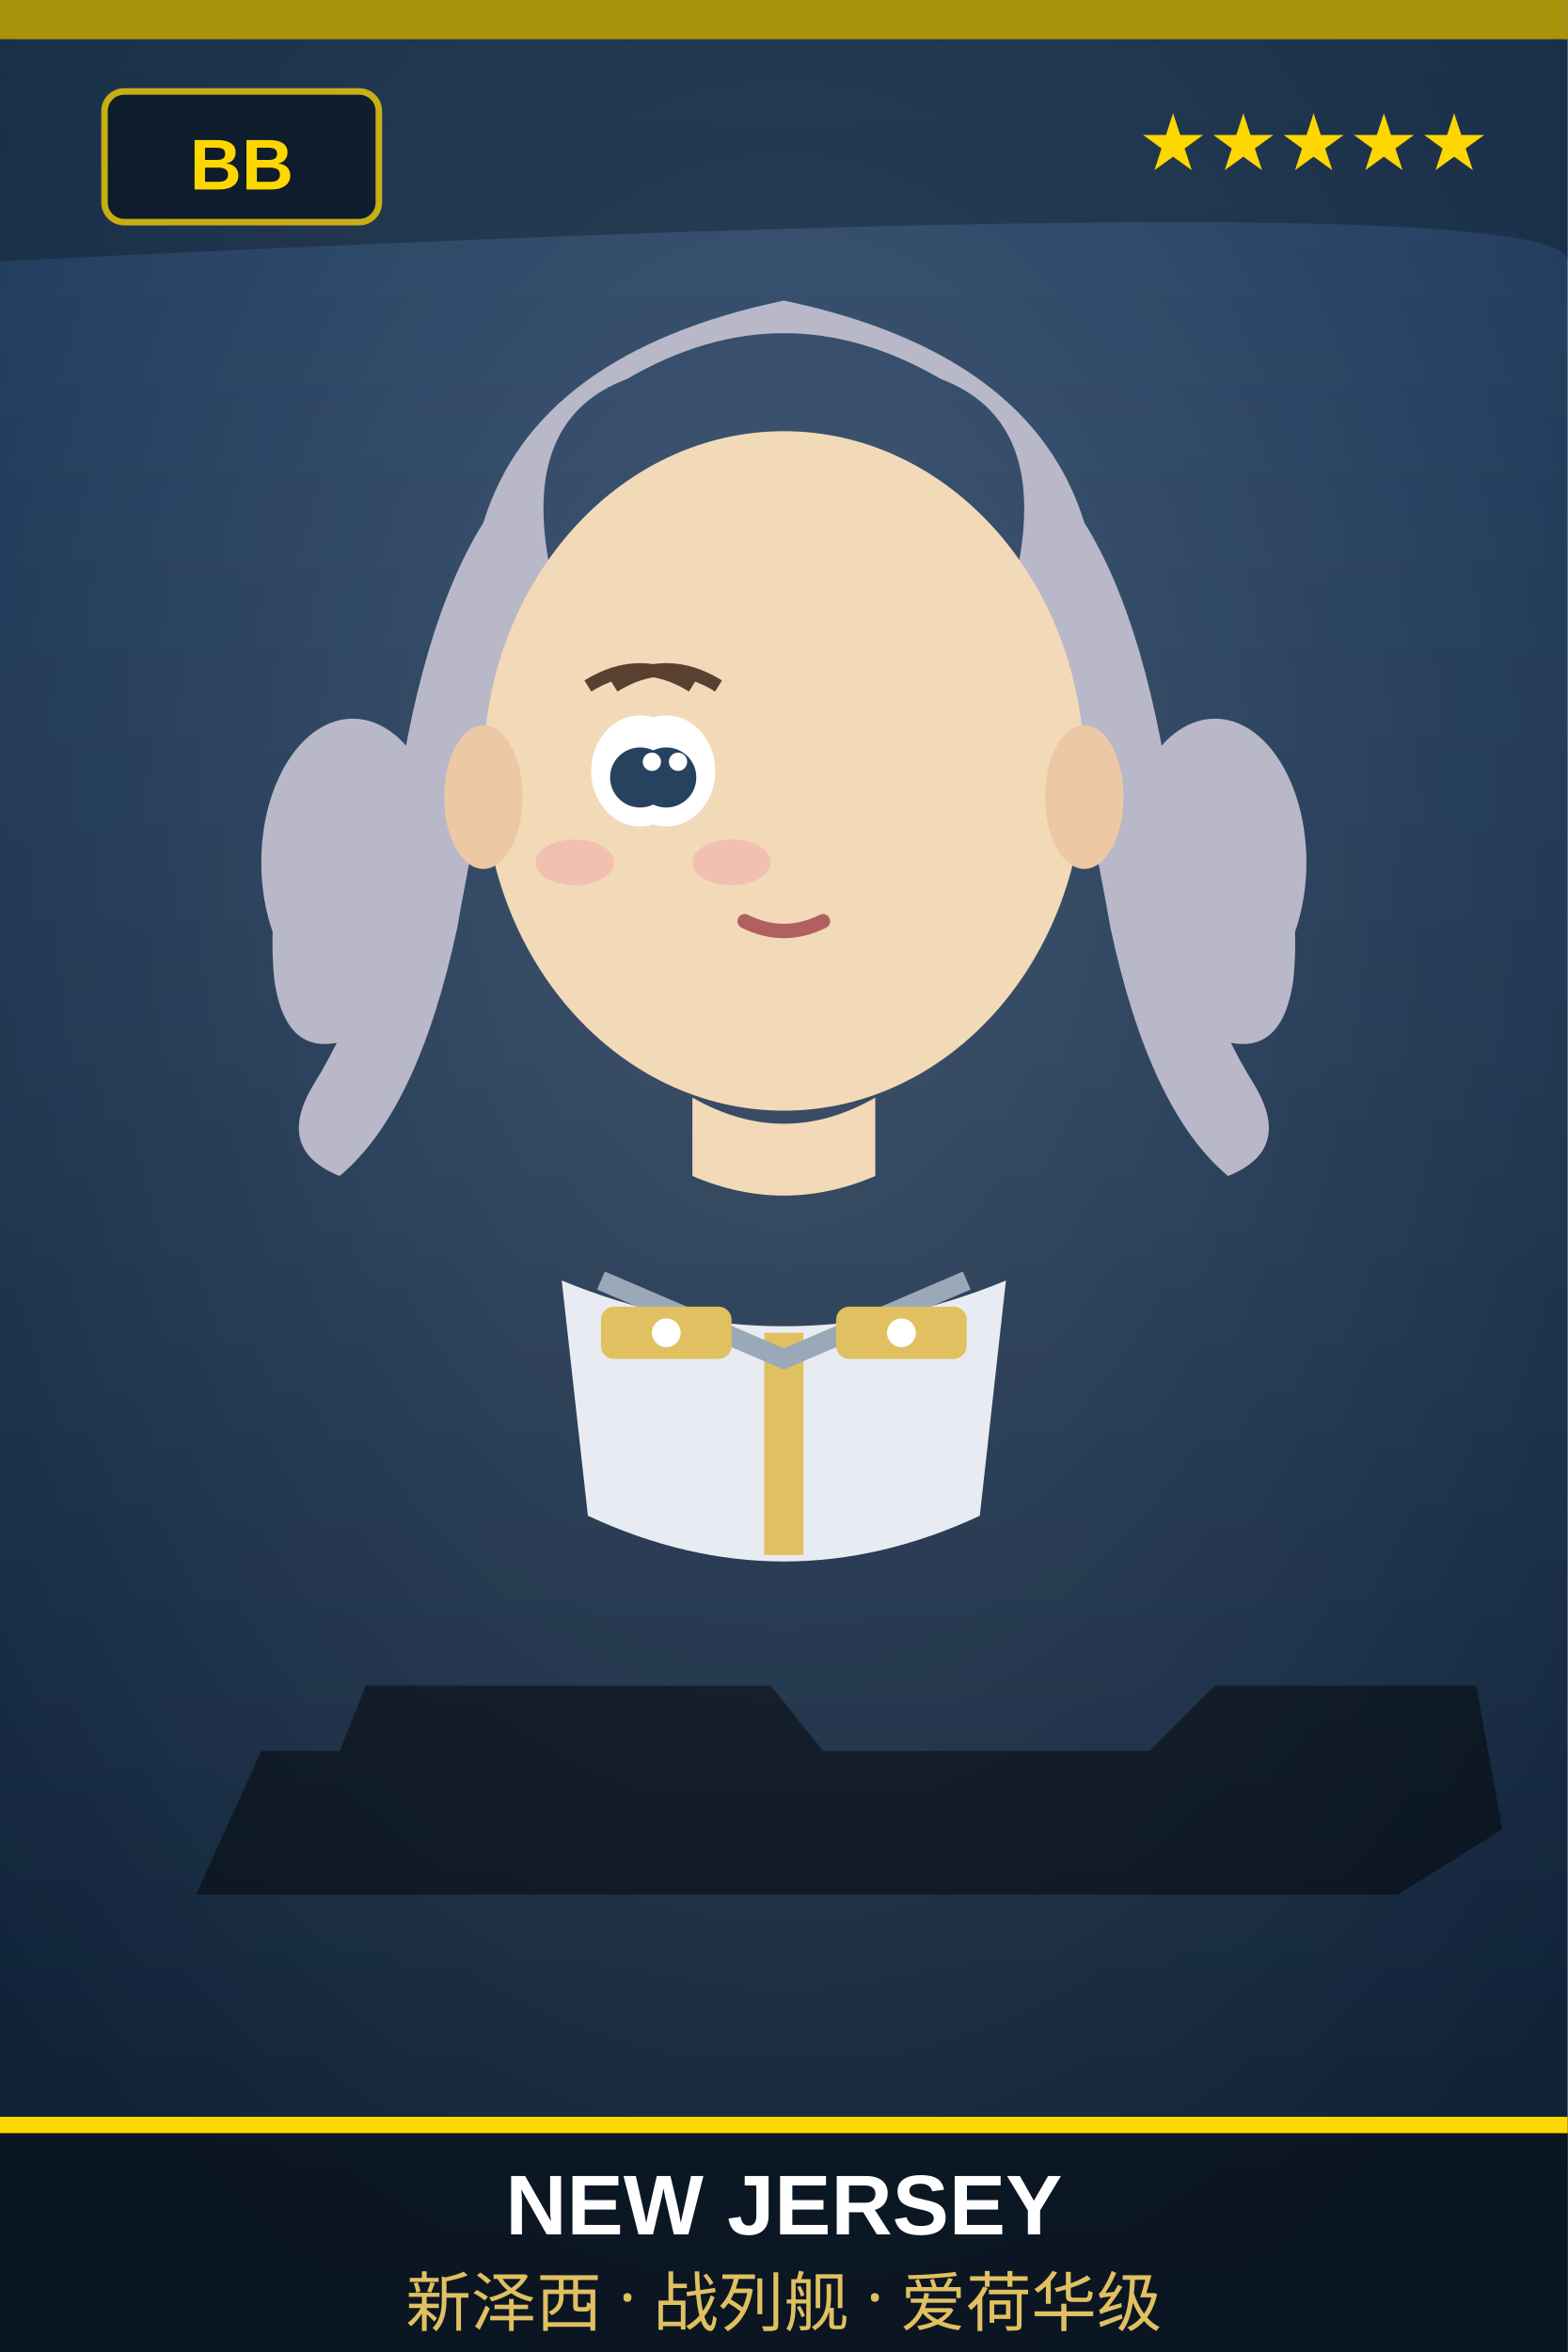
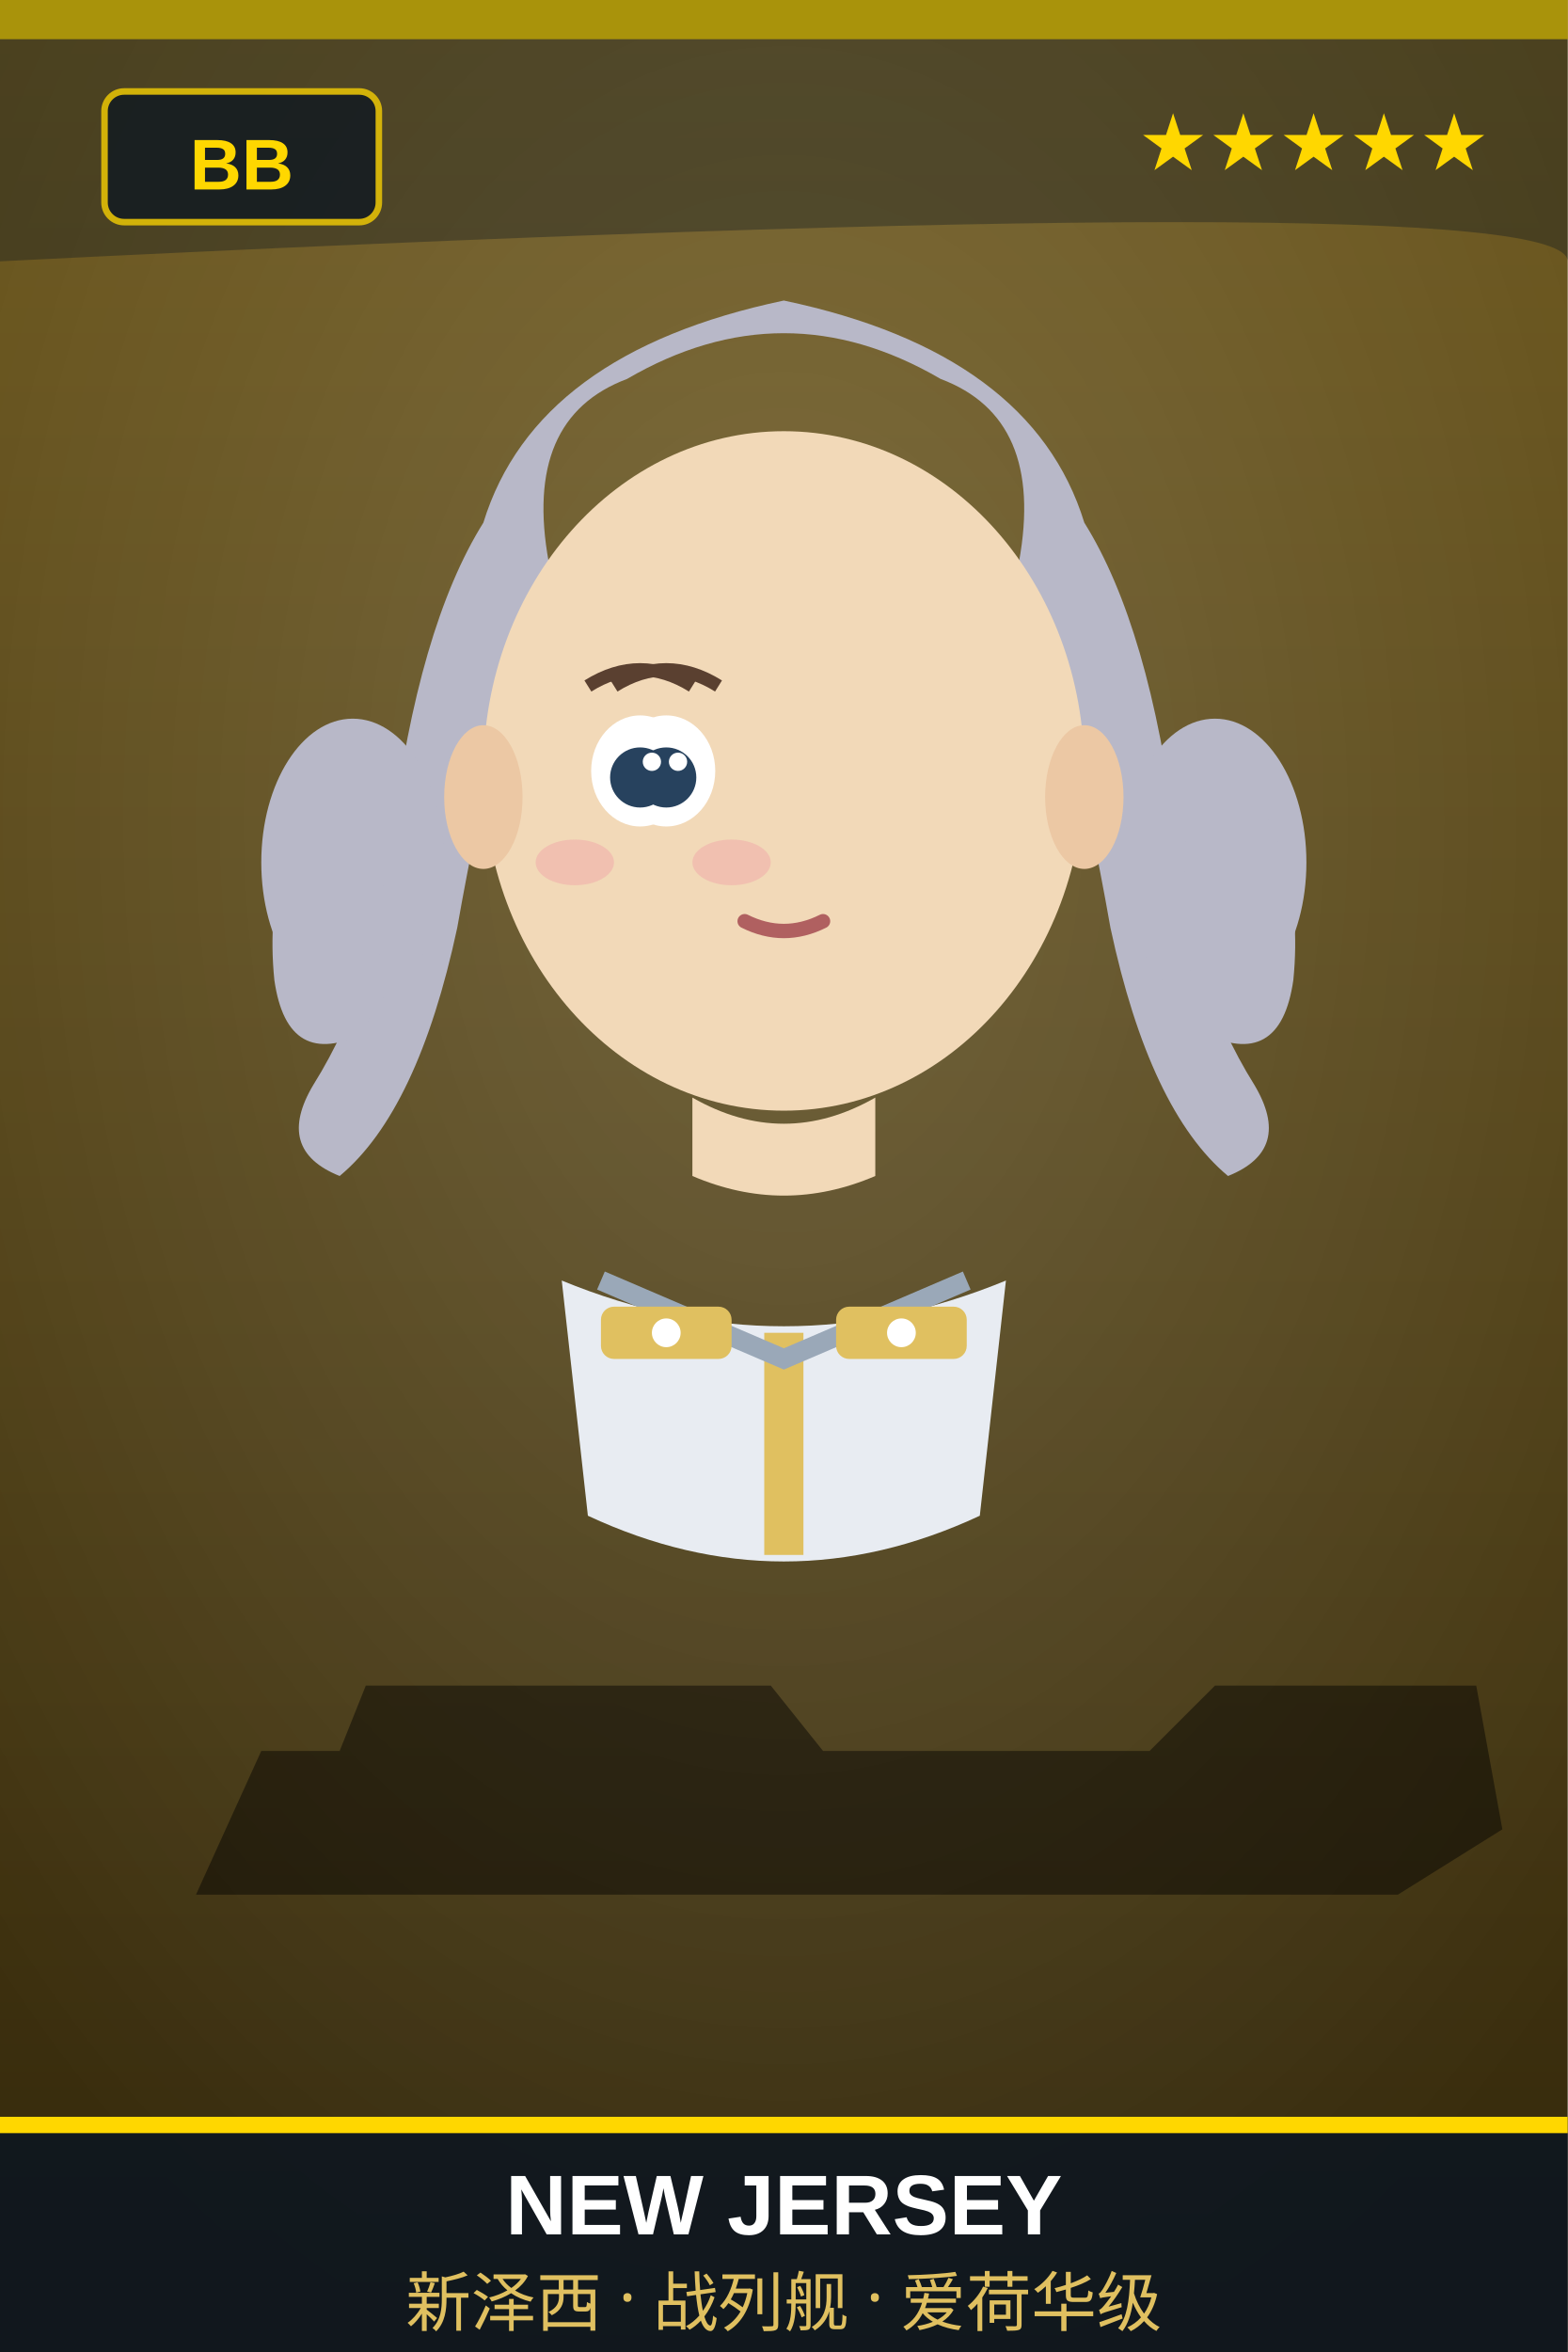
<svg xmlns="http://www.w3.org/2000/svg" width="240" height="360" viewBox="0 0 240 360">
  <defs>
    <linearGradient id="bg" x1="0" y1="0" x2="0" y2="1">
-       <stop offset="0" stop-color="#1c3a5e" />
-       <stop offset="1" stop-color="#0e1f33" />
+       <stop offset="0" stop-color="#6b5518" />
+       <stop offset="1" stop-color="#33280c" />
    </linearGradient>
    <radialGradient id="glow" cx="0.5" cy="0.35" r="0.7">
      <stop offset="0" stop-color="#ffffff" stop-opacity="0.18" />
      <stop offset="1" stop-color="#ffffff" stop-opacity="0" />
    </radialGradient>
  </defs>
  <rect width="240" height="360" fill="url(#bg)" />
  <rect width="240" height="360" fill="url(#glow)" />
  <rect x="0" y="0" width="240" height="6" fill="#ffd700" />
  <path d="M0,40 Q240,28 240,40 L240,0 L0,0 Z" fill="#0a1420" opacity="0.35" />
  <g transform="translate(16,14)">
    <rect width="42" height="20" rx="3" fill="#0a1420" opacity="0.75" stroke="#ffd700" stroke-width="1" />
    <text x="21" y="15" font-size="11" font-weight="bold" text-anchor="middle" fill="#ffd700" font-family="Arial">BB</text>
  </g>
  <text x="228" y="26" font-size="12" text-anchor="end" fill="#ffd700" font-family="Arial">★★★★★</text>
  <path d="M74,80 Q64,96 60,128 Q58,150 48,166 Q42,176 52,180 Q64,170 70,142 Q76,108 84,86 Q80,64 96,58 Q120,44 144,58 Q160,64 156,86 Q164,108 170,142 Q176,170 188,180 Q198,176 192,166 Q182,150 180,128 Q176,96 166,80 Q158,54 120,46 Q82,54 74,80 Z" fill="#b8b8c8" />
  <ellipse cx="54" cy="132" rx="14" ry="22" fill="#b8b8c8" />
  <ellipse cx="186" cy="132" rx="14" ry="22" fill="#b8b8c8" />
  <path d="M52,116 Q40,130 42,150 Q44,164 56,158 Q60,142 58,122 Z" fill="#b8b8c8" />
  <path d="M188,116 Q200,130 198,150 Q196,164 184,158 Q180,142 182,122 Z" fill="#b8b8c8" />
  <ellipse cx="120" cy="118" rx="46" ry="52" fill="#f2d9b8" />
  <ellipse cx="74" cy="122" rx="6" ry="11" fill="#ecc8a4" />
  <ellipse cx="166" cy="122" rx="6" ry="11" fill="#ecc8a4" />
  <path d="M106,168 Q120,176 134,168 L134,180 Q120,186 106,180 Z" fill="#f2d9b8" />
  <path d="M86,196 Q120,210 154,196 L150,232 Q120,246 90,232 Z" fill="#e8ecf2" />
  <path d="M120,204 L120,238" stroke="#e0c060" stroke-width="6" />
  <path d="M92,196 L120,208 L148,196" stroke="#9aa8b8" stroke-width="3" fill="none" />
  <rect x="92" y="200" width="20" height="8" rx="2" fill="#e0c060" />
  <rect x="128" y="200" width="20" height="8" rx="2" fill="#e0c060" />
  <circle cx="102" cy="204" r="2.2" fill="#fff" />
  <circle cx="138" cy="204" r="2.2" fill="#fff" />
  <ellipse cx="102" cy="118" rx="7.5" ry="8.5" fill="#fff" />
  <ellipse cx="98" cy="118" rx="7.5" ry="8.5" fill="#fff" />
  <circle cx="102" cy="119" r="4.6" fill="#27425e" />
  <circle cx="98" cy="119" r="4.6" fill="#27425e" />
  <circle cx="103.8" cy="116.6" r="1.4" fill="#fff" />
  <circle cx="99.8" cy="116.6" r="1.4" fill="#fff" />
  <path d="M94,105 Q102,100 110,105" stroke="#5a4030" stroke-width="2" fill="none" />
  <path d="M90,105 Q98,100 106,105" stroke="#5a4030" stroke-width="2" fill="none" />
  <path d="M114,141 Q120,144 126,141" stroke="#b06060" stroke-width="2.2" fill="none" stroke-linecap="round" />
  <ellipse cx="88" cy="132" rx="6" ry="3.5" fill="#f0a8a8" opacity="0.5" />
  <ellipse cx="112" cy="132" rx="6" ry="3.5" fill="#f0a8a8" opacity="0.5" />
  <g transform="translate(0,0)" fill="#000" opacity="0.45">
    <path d="M30,290 L40,268 L52,268 L56,258 L118,258 L126,268 L176,268 L186,258 L226,258 L230,280 L214,290 Z" />
  </g>
  <rect x="0" y="324" width="240" height="36" fill="#0a1420" opacity="0.85" />
  <rect x="0" y="324" width="240" height="2.5" fill="#ffd700" />
  <text x="120" y="342" font-size="13" font-weight="bold" text-anchor="middle" fill="#ffffff" font-family="Arial">NEW JERSEY</text>
  <text x="120" y="356" font-size="10" text-anchor="middle" fill="#e0c060" font-family="'Microsoft YaHei', sans-serif">新泽西 · 战列舰 · 爱荷华级</text>
</svg>
